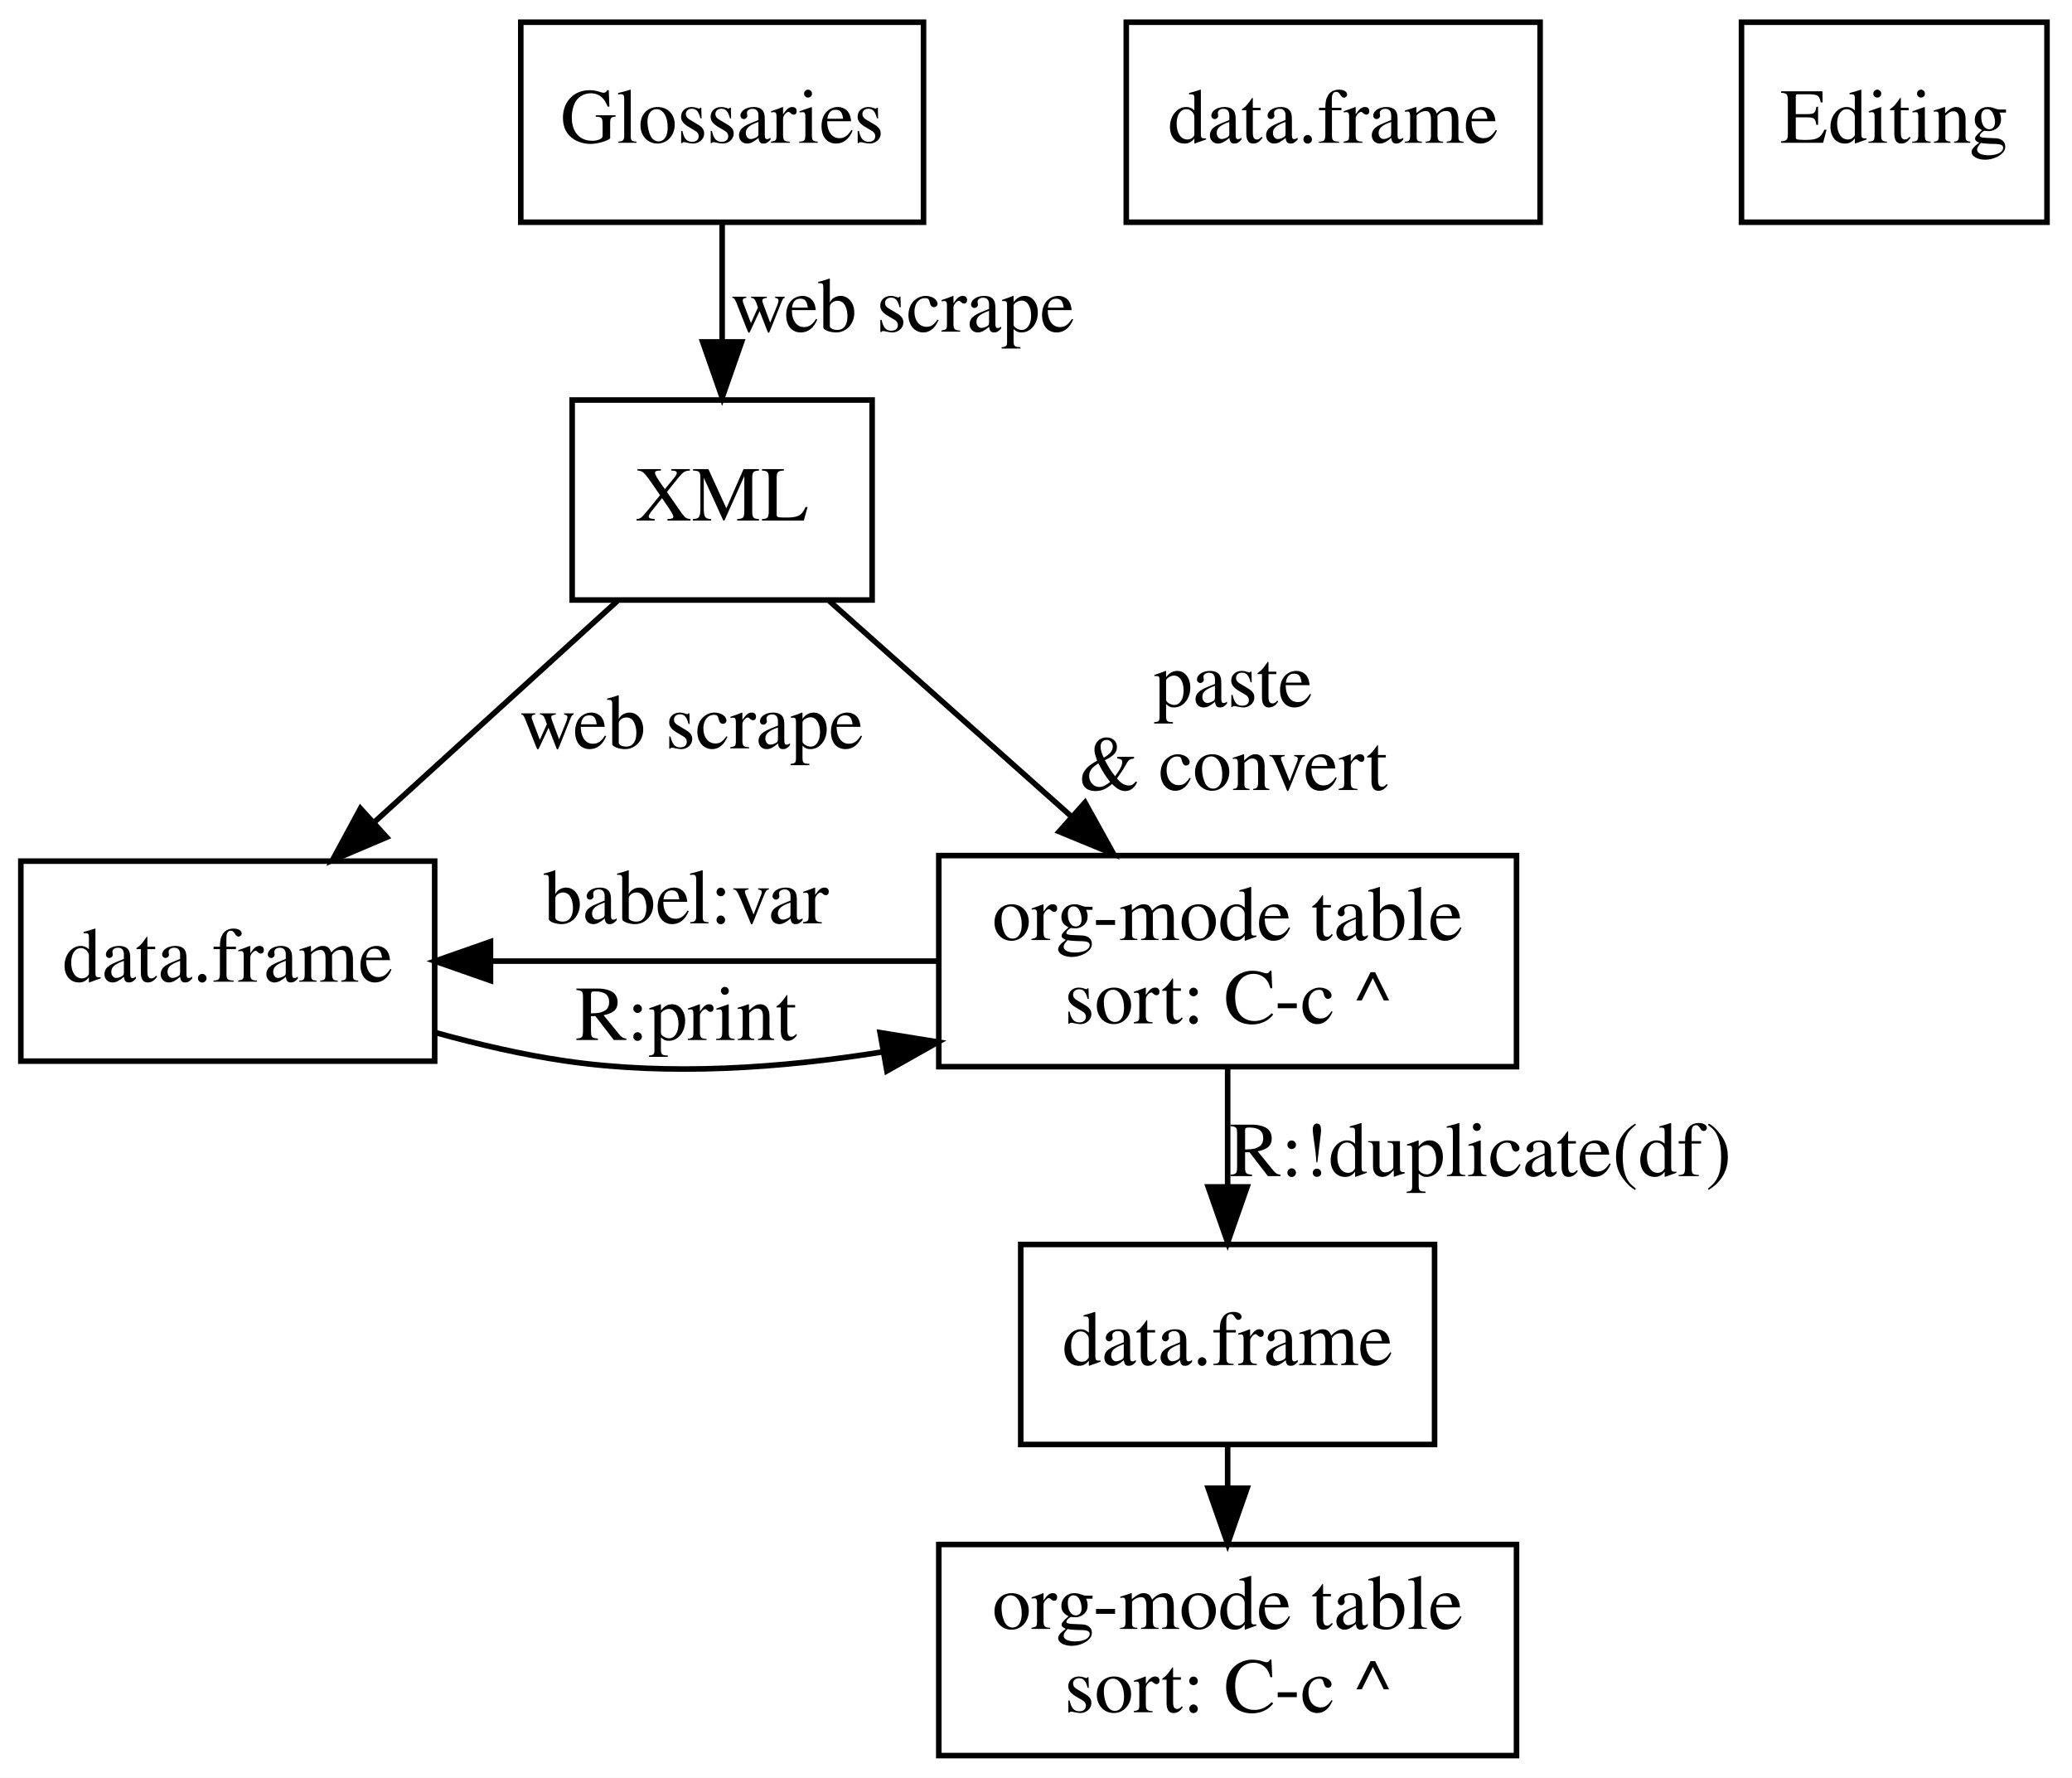
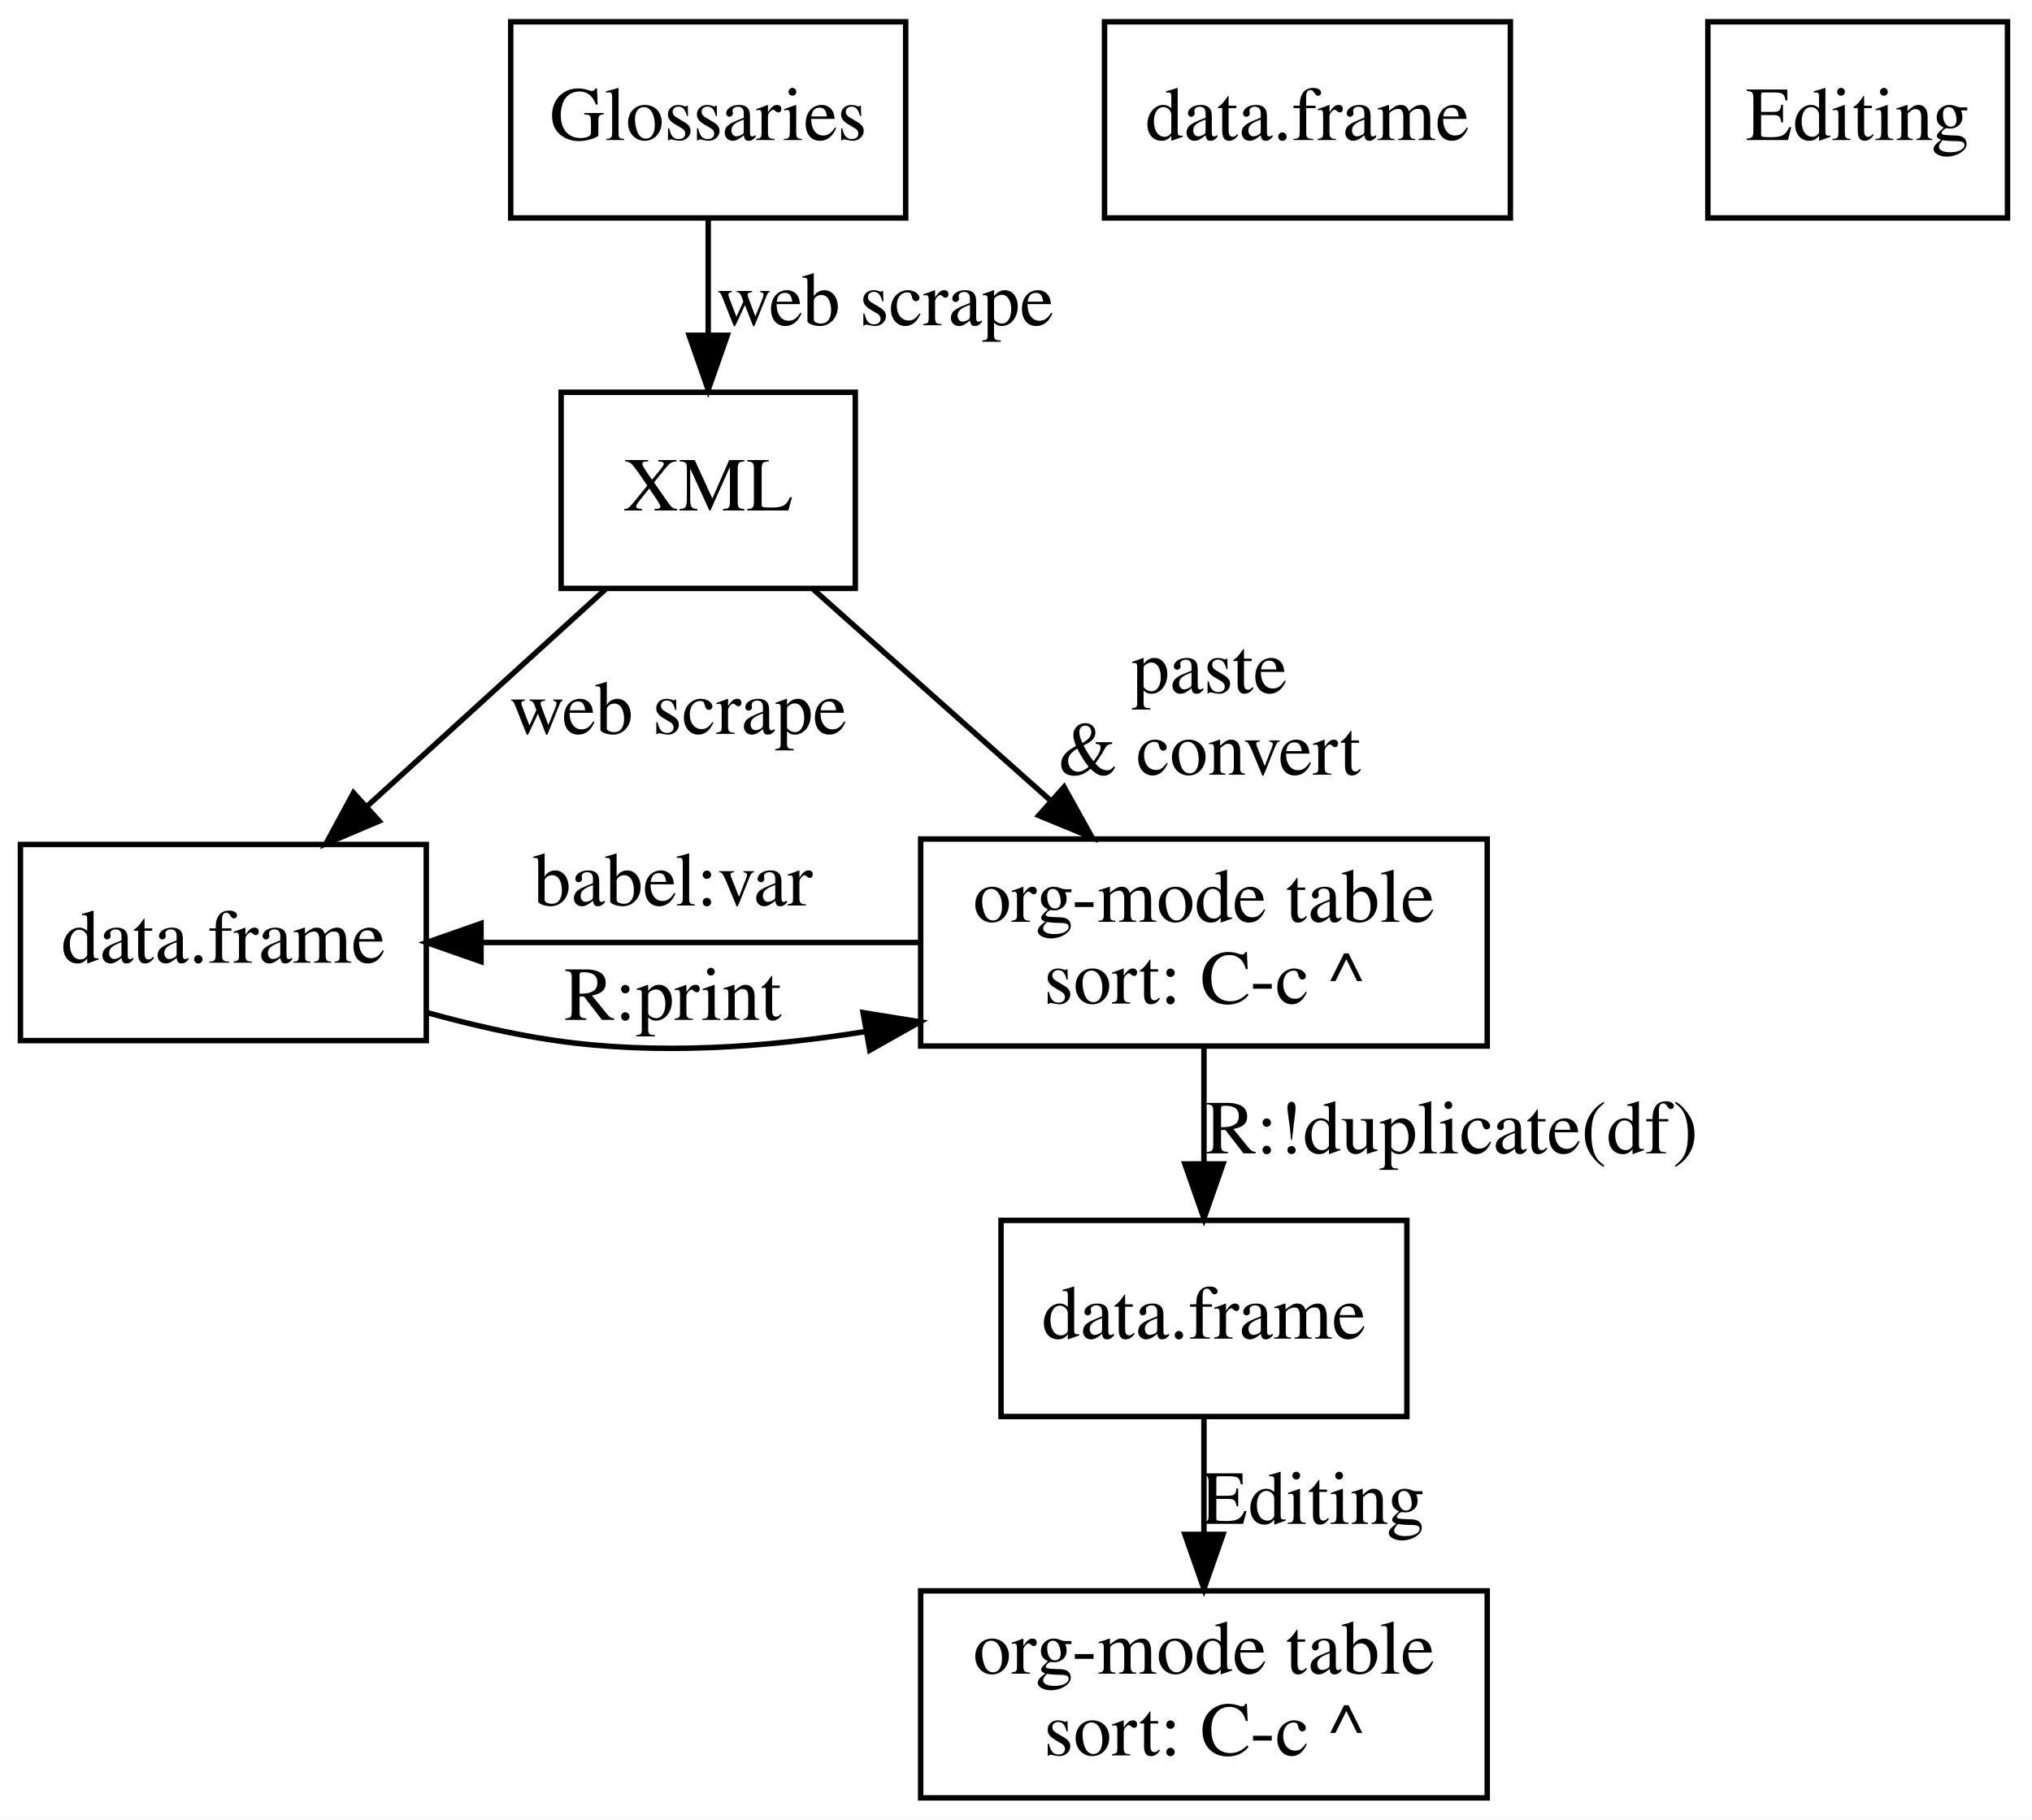
- <svg xmlns="http://www.w3.org/2000/svg" width="373pt" height="320pt" viewBox="0.00 0.00 373.00 320.00">
-   <g id="graph0" class="graph" transform="scale(1 1) rotate(0) translate(4 316)">
-     <polygon fill="white" stroke="none" points="-4,4 -4,-316 369,-316 369,4 -4,4" />
+ <svg xmlns="http://www.w3.org/2000/svg" width="373pt" height="334pt" viewBox="0.00 0.00 373.00 334.00">
+   <g id="graph0" class="graph" transform="scale(1 1) rotate(0) translate(4 330)">
+     <polygon fill="white" stroke="none" points="-4,4 -4,-330 369,-330 369,4 -4,4" />
    <g id="node1" class="node">
-       <polygon fill="none" stroke="black" points="162.25,-312 89.75,-312 89.75,-276 162.25,-276 162.25,-312" />
-       <text text-anchor="middle" x="126" y="-290.3" font-family="Times,serif" font-size="14.00">Glossaries</text>
+       <polygon fill="none" stroke="black" points="162.25,-326 89.75,-326 89.75,-290 162.25,-290 162.25,-326" />
+       <text text-anchor="middle" x="126" y="-304.3" font-family="Times,serif" font-size="14.00">Glossaries</text>
    </g>
    <g id="node2" class="node">
-       <polygon fill="none" stroke="black" points="153,-244 99,-244 99,-208 153,-208 153,-244" />
-       <text text-anchor="middle" x="126" y="-222.3" font-family="Times,serif" font-size="14.00">XML</text>
+       <polygon fill="none" stroke="black" points="153,-258 99,-258 99,-222 153,-222 153,-258" />
+       <text text-anchor="middle" x="126" y="-236.3" font-family="Times,serif" font-size="14.00">XML</text>
    </g>
    <g id="edge1" class="edge">
-       <path fill="none" stroke="black" d="M126,-275.659C126,-269.193 126,-261.682 126,-254.525" />
-       <polygon fill="black" stroke="black" points="129.5,-254.454 126,-244.454 122.5,-254.454 129.5,-254.454" />
-       <text text-anchor="middle" x="158.5" y="-256.3" font-family="Times,serif" font-size="14.00"> web scrape</text>
+       <path fill="none" stroke="black" d="M126,-289.659C126,-283.193 126,-275.682 126,-268.525" />
+       <polygon fill="black" stroke="black" points="129.5,-268.454 126,-258.454 122.5,-268.454 129.5,-268.454" />
+       <text text-anchor="middle" x="158.5" y="-270.3" font-family="Times,serif" font-size="14.00"> web scrape</text>
    </g>
    <g id="node3" class="node">
-       <polygon fill="none" stroke="black" points="74.25,-161 -0.25,-161 -0.25,-125 74.25,-125 74.25,-161" />
-       <text text-anchor="middle" x="37" y="-139.3" font-family="Times,serif" font-size="14.00">data.frame</text>
+       <polygon fill="none" stroke="black" points="74.25,-175 -0.25,-175 -0.25,-139 74.25,-139 74.25,-175" />
+       <text text-anchor="middle" x="37" y="-153.3" font-family="Times,serif" font-size="14.00">data.frame</text>
    </g>
    <g id="edge2" class="edge">
-       <path fill="none" stroke="black" d="M107.125,-207.822C94.382,-196.224 77.385,-180.755 63.316,-167.951" />
-       <polygon fill="black" stroke="black" points="65.599,-165.296 55.847,-161.153 60.887,-170.473 65.599,-165.296" />
-       <text text-anchor="middle" x="120.5" y="-181.3" font-family="Times,serif" font-size="14.00"> web scrape</text>
+       <path fill="none" stroke="black" d="M107.125,-221.822C94.382,-210.224 77.385,-194.755 63.316,-181.951" />
+       <polygon fill="black" stroke="black" points="65.599,-179.296 55.847,-175.153 60.887,-184.473 65.599,-179.296" />
+       <text text-anchor="middle" x="120.5" y="-195.3" font-family="Times,serif" font-size="14.00"> web scrape</text>
    </g>
    <g id="node6" class="node">
-       <polygon fill="none" stroke="black" points="269,-162 165,-162 165,-124 269,-124 269,-162" />
-       <text text-anchor="middle" x="217" y="-146.8" font-family="Times,serif" font-size="14.00">org-mode table </text>
-       <text text-anchor="middle" x="217" y="-131.8" font-family="Times,serif" font-size="14.00"> sort: C-c ^ </text>
+       <polygon fill="none" stroke="black" points="269,-176 165,-176 165,-138 269,-138 269,-176" />
+       <text text-anchor="middle" x="217" y="-160.8" font-family="Times,serif" font-size="14.00">org-mode table </text>
+       <text text-anchor="middle" x="217" y="-145.8" font-family="Times,serif" font-size="14.00"> sort: C-c ^ </text>
    </g>
    <g id="edge3" class="edge">
-       <path fill="none" stroke="black" d="M145.299,-207.822C157.977,-196.537 174.771,-181.588 188.92,-168.995" />
-       <polygon fill="black" stroke="black" points="191.322,-171.542 196.464,-162.279 186.668,-166.313 191.322,-171.542" />
-       <text text-anchor="middle" x="218" y="-188.8" font-family="Times,serif" font-size="14.00"> paste </text>
-       <text text-anchor="middle" x="218" y="-173.8" font-family="Times,serif" font-size="14.00">&amp; convert</text>
+       <path fill="none" stroke="black" d="M145.299,-221.822C157.977,-210.537 174.771,-195.588 188.92,-182.995" />
+       <polygon fill="black" stroke="black" points="191.322,-185.542 196.464,-176.279 186.668,-180.313 191.322,-185.542" />
+       <text text-anchor="middle" x="218" y="-202.8" font-family="Times,serif" font-size="14.00"> paste </text>
+       <text text-anchor="middle" x="218" y="-187.8" font-family="Times,serif" font-size="14.00">&amp; convert</text>
    </g>
    <g id="edge4" class="edge">
-       <path fill="none" stroke="black" d="M74.37,-130.142C82.094,-128.005 90.241,-126.121 98,-125 116.496,-122.328 136.593,-123.72 154.914,-126.663" />
-       <polygon fill="black" stroke="black" points="154.43,-130.131 164.889,-128.441 155.659,-123.24 154.43,-130.131" />
-       <text text-anchor="middle" x="119.5" y="-128.8" font-family="Times,serif" font-size="14.00"> R:print</text>
+       <path fill="none" stroke="black" d="M74.37,-144.142C82.094,-142.005 90.241,-140.121 98,-139 116.496,-136.328 136.593,-137.72 154.914,-140.663" />
+       <polygon fill="black" stroke="black" points="154.43,-144.131 164.889,-142.441 155.659,-137.24 154.43,-144.131" />
+       <text text-anchor="middle" x="119.5" y="-142.8" font-family="Times,serif" font-size="14.00"> R:print</text>
    </g>
    <g id="node4" class="node">
-       <polygon fill="none" stroke="black" points="254.25,-92 179.75,-92 179.75,-56 254.25,-56 254.25,-92" />
-       <text text-anchor="middle" x="217" y="-70.3" font-family="Times,serif" font-size="14.00">data.frame</text>
+       <polygon fill="none" stroke="black" points="254.25,-106 179.75,-106 179.75,-70 254.25,-70 254.25,-106" />
+       <text text-anchor="middle" x="217" y="-84.3" font-family="Times,serif" font-size="14.00">data.frame</text>
    </g>
    <g id="node7" class="node">
      <polygon fill="none" stroke="black" points="269,-38 165,-38 165,-0 269,-0 269,-38" />
      <text text-anchor="middle" x="217" y="-22.8" font-family="Times,serif" font-size="14.00">org-mode table </text>
      <text text-anchor="middle" x="217" y="-7.8" font-family="Times,serif" font-size="14.00"> sort: C-c ^ </text>
    </g>
    <g id="edge7" class="edge">
-       <path fill="none" stroke="black" d="M217,-55.939C217,-53.45 217,-50.833 217,-48.194" />
-       <polygon fill="black" stroke="black" points="220.5,-48.126 217,-38.126 213.5,-48.126 220.5,-48.126" />
+       <path fill="none" stroke="black" d="M217,-69.746C217,-63.285 217,-55.761 217,-48.55" />
+       <polygon fill="black" stroke="black" points="220.5,-48.369 217,-38.369 213.5,-48.369 220.5,-48.369" />
+       <text text-anchor="middle" x="237" y="-50.3" font-family="Times,serif" font-size="14.00">Editing</text>
    </g>
    <g id="node5" class="node">
-       <polygon fill="none" stroke="black" points="273.25,-312 198.75,-312 198.75,-276 273.25,-276 273.25,-312" />
-       <text text-anchor="middle" x="236" y="-290.3" font-family="Times,serif" font-size="14.00">data.frame</text>
+       <polygon fill="none" stroke="black" points="273.25,-326 198.75,-326 198.75,-290 273.25,-290 273.25,-326" />
+       <text text-anchor="middle" x="236" y="-304.3" font-family="Times,serif" font-size="14.00">data.frame</text>
    </g>
    <g id="edge5" class="edge">
-       <path fill="none" stroke="black" d="M164.736,-143C139.397,-143 109.184,-143 84.504,-143" />
-       <polygon fill="black" stroke="black" points="84.296,-139.5 74.296,-143 84.296,-146.5 84.296,-139.5" />
-       <text text-anchor="middle" x="119.5" y="-149.8" font-family="Times,serif" font-size="14.00"> babel:var</text>
+       <path fill="none" stroke="black" d="M164.736,-157C139.397,-157 109.184,-157 84.504,-157" />
+       <polygon fill="black" stroke="black" points="84.296,-153.5 74.296,-157 84.296,-160.5 84.296,-153.5" />
+       <text text-anchor="middle" x="119.5" y="-163.8" font-family="Times,serif" font-size="14.00"> babel:var</text>
    </g>
    <g id="edge6" class="edge">
-       <path fill="none" stroke="black" d="M217,-123.692C217,-117.132 217,-109.586 217,-102.423" />
-       <polygon fill="black" stroke="black" points="220.5,-102.363 217,-92.363 213.5,-102.363 220.5,-102.363" />
-       <text text-anchor="middle" x="262.5" y="-104.3" font-family="Times,serif" font-size="14.00"> R:!duplicate(df)</text>
+       <path fill="none" stroke="black" d="M217,-137.692C217,-131.132 217,-123.586 217,-116.423" />
+       <polygon fill="black" stroke="black" points="220.5,-116.363 217,-106.363 213.5,-116.363 220.5,-116.363" />
+       <text text-anchor="middle" x="262.5" y="-118.3" font-family="Times,serif" font-size="14.00"> R:!duplicate(df)</text>
    </g>
    <g id="node8" class="node">
-       <polygon fill="none" stroke="black" points="364.5,-312 309.5,-312 309.5,-276 364.5,-276 364.5,-312" />
-       <text text-anchor="middle" x="337" y="-290.3" font-family="Times,serif" font-size="14.00">Editing</text>
+       <polygon fill="none" stroke="black" points="364.5,-326 309.5,-326 309.5,-290 364.5,-290 364.5,-326" />
+       <text text-anchor="middle" x="337" y="-304.3" font-family="Times,serif" font-size="14.00">Editing</text>
    </g>
  </g>
</svg>
